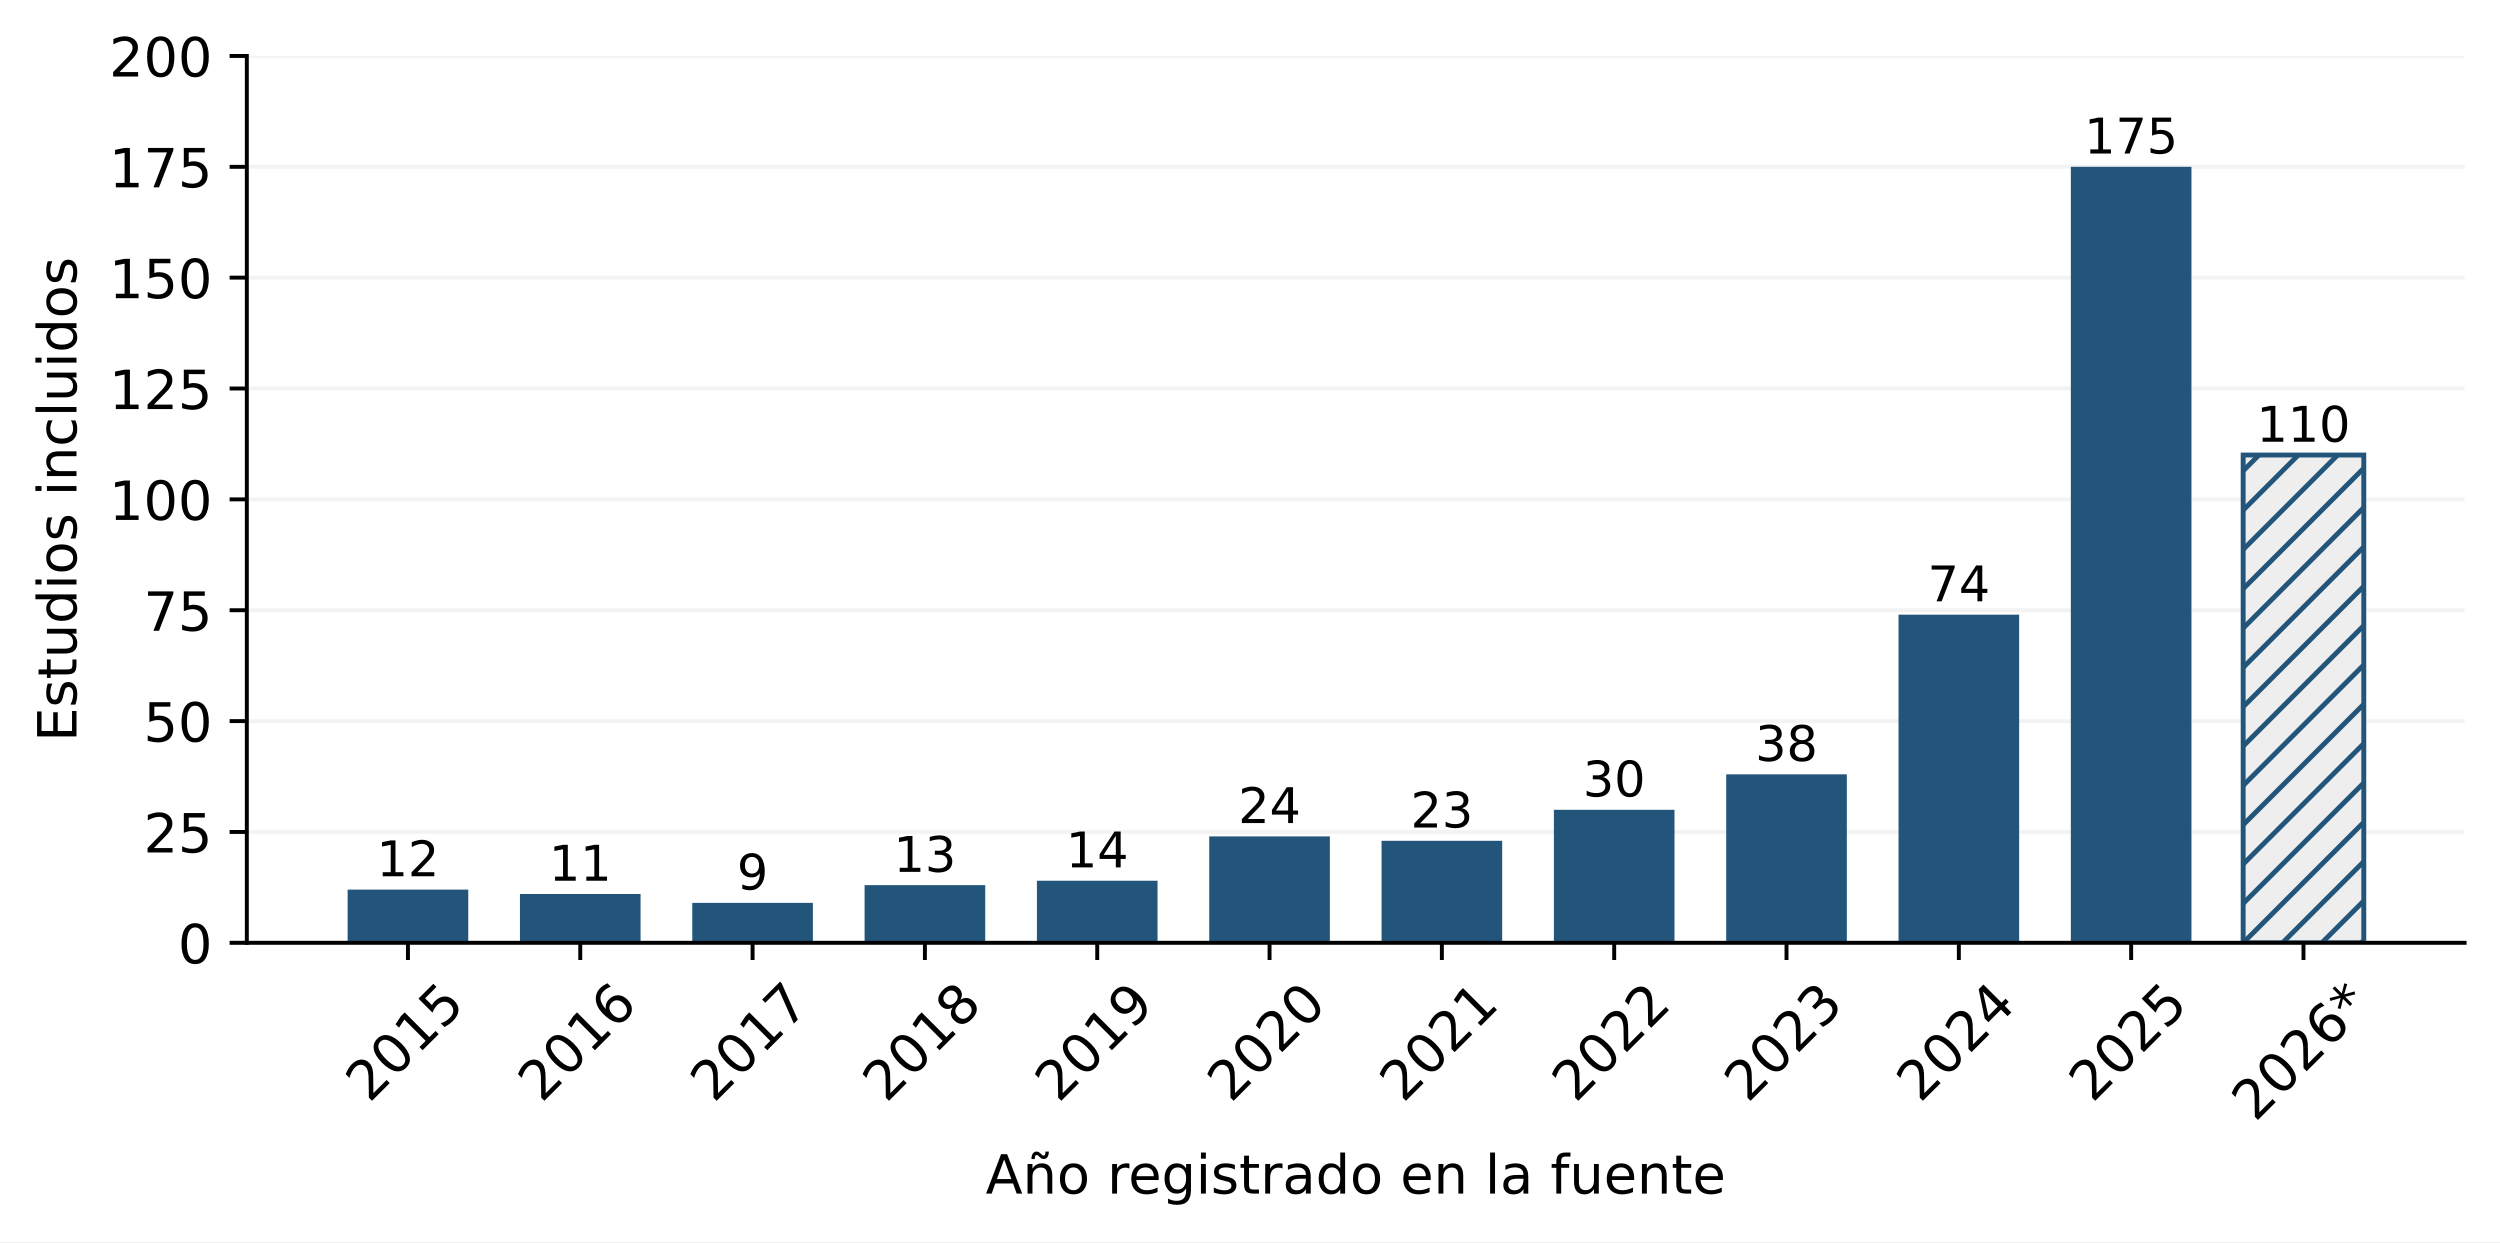
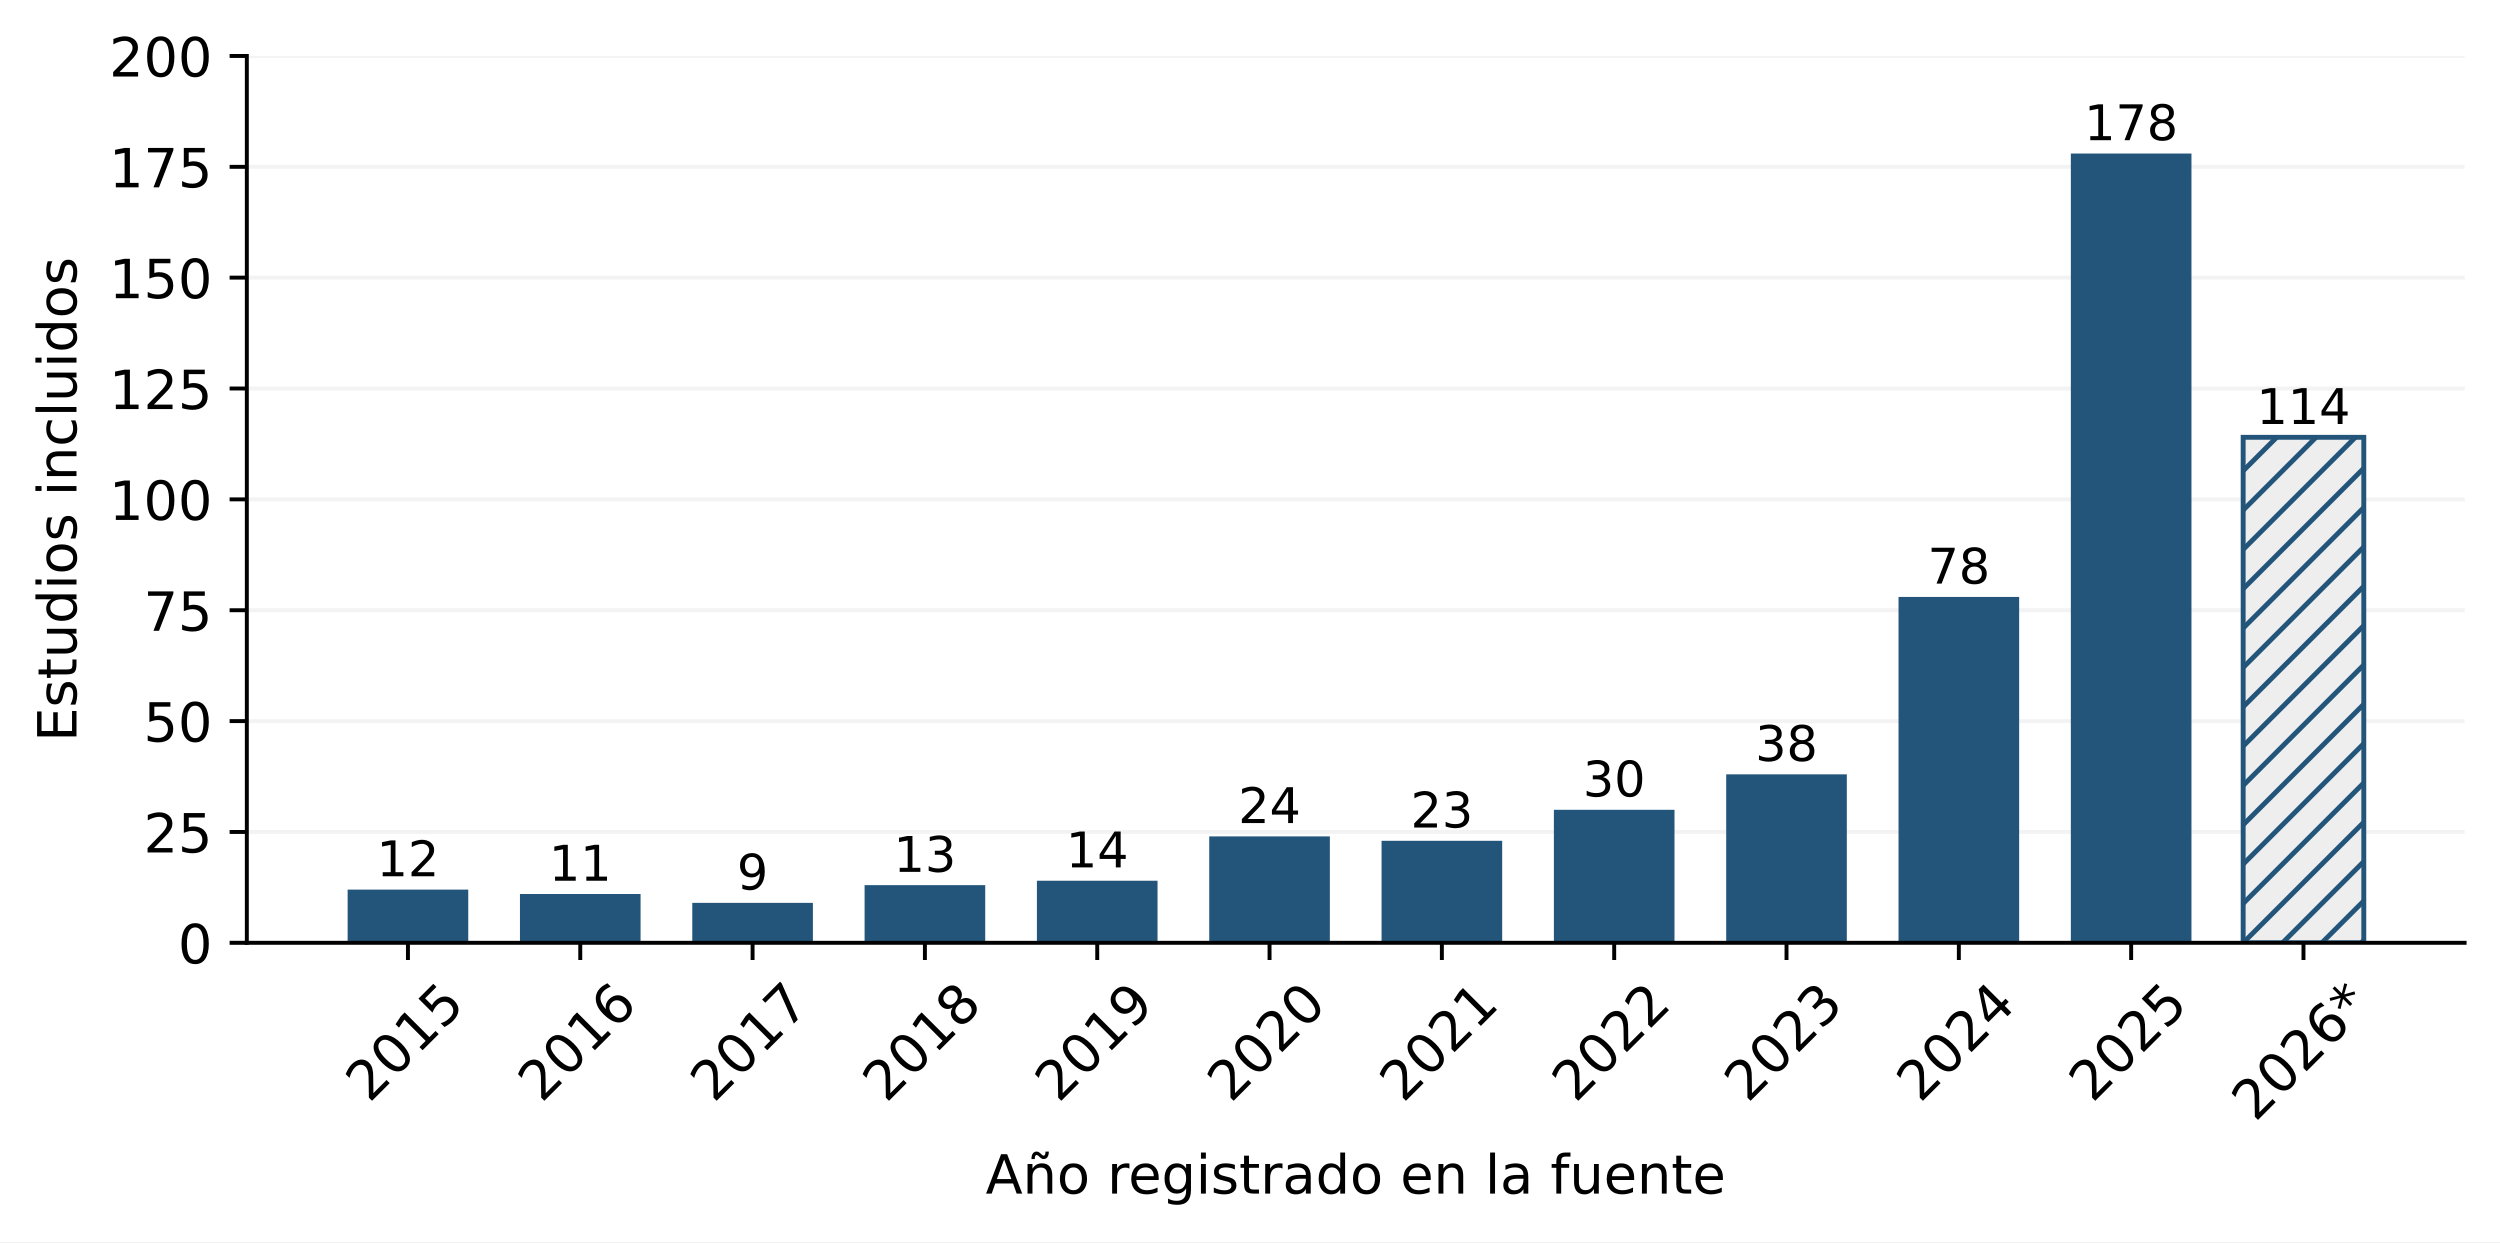
<svg xmlns="http://www.w3.org/2000/svg" xmlns:xlink="http://www.w3.org/1999/xlink" width="508.437pt" height="252.593pt" viewBox="0 0 508.437 252.593" version="1.1">
  <defs>
    <style type="text/css">*{stroke-linejoin: round; stroke-linecap: butt}</style>
  </defs>
  <g id="figure_1">
    <g id="patch_1">
      <path d="M 0 252.593  L 508.437 252.593  L 508.437 0  L 0 0  z " style="fill: #ffffff" />
    </g>
    <g id="axes_1">
      <g id="patch_2">
        <path d="M 50.197 191.742  L 501.237 191.742  L 501.237 11.379  L 50.197 11.379  z " style="fill: #ffffff" />
      </g>
      <g id="matplotlib.axis_1">
        <g id="xtick_1">
          <g id="line2d_1">
            <defs>
              <path id="mdf77fb11ff" d="M 0 0  L 0 3.5  " style="stroke: #000000; stroke-width: 0.8" />
            </defs>
            <g>
              <use xlink:href="#mdf77fb11ff" x="82.965" y="191.742" style="stroke: #000000; stroke-width: 0.8" />
            </g>
          </g>
          <g id="text_1">
            <text style="font-size: 11px; font-family: 'DejaVu Sans'" transform="translate(75.08775 224.4467) rotate(-45)">2015</text>
          </g>
        </g>
        <g id="xtick_2">
          <g id="line2d_2">
            <g>
              <use xlink:href="#mdf77fb11ff" x="118.011" y="191.742" style="stroke: #000000; stroke-width: 0.8" />
            </g>
          </g>
          <g id="text_2">
            <text style="font-size: 11px; font-family: 'DejaVu Sans'" transform="translate(110.1336 224.4467) rotate(-45)">2016</text>
          </g>
        </g>
        <g id="xtick_3">
          <g id="line2d_3">
            <g>
              <use xlink:href="#mdf77fb11ff" x="153.057" y="191.742" style="stroke: #000000; stroke-width: 0.8" />
            </g>
          </g>
          <g id="text_3">
            <text style="font-size: 11px; font-family: 'DejaVu Sans'" transform="translate(145.1794 224.4467) rotate(-45)">2017</text>
          </g>
        </g>
        <g id="xtick_4">
          <g id="line2d_4">
            <g>
              <use xlink:href="#mdf77fb11ff" x="188.103" y="191.742" style="stroke: #000000; stroke-width: 0.8" />
            </g>
          </g>
          <g id="text_4">
            <text style="font-size: 11px; font-family: 'DejaVu Sans'" transform="translate(180.2253 224.4467) rotate(-45)">2018</text>
          </g>
        </g>
        <g id="xtick_5">
          <g id="line2d_5">
            <g>
              <use xlink:href="#mdf77fb11ff" x="223.148" y="191.742" style="stroke: #000000; stroke-width: 0.8" />
            </g>
          </g>
          <g id="text_5">
            <text style="font-size: 11px; font-family: 'DejaVu Sans'" transform="translate(215.2711 224.4467) rotate(-45)">2019</text>
          </g>
        </g>
        <g id="xtick_6">
          <g id="line2d_6">
            <g>
              <use xlink:href="#mdf77fb11ff" x="258.194" y="191.742" style="stroke: #000000; stroke-width: 0.8" />
            </g>
          </g>
          <g id="text_6">
            <text style="font-size: 11px; font-family: 'DejaVu Sans'" transform="translate(250.317 224.4467) rotate(-45)">2020</text>
          </g>
        </g>
        <g id="xtick_7">
          <g id="line2d_7">
            <g>
              <use xlink:href="#mdf77fb11ff" x="293.24" y="191.742" style="stroke: #000000; stroke-width: 0.8" />
            </g>
          </g>
          <g id="text_7">
            <text style="font-size: 11px; font-family: 'DejaVu Sans'" transform="translate(285.3628 224.4467) rotate(-45)">2021</text>
          </g>
        </g>
        <g id="xtick_8">
          <g id="line2d_8">
            <g>
              <use xlink:href="#mdf77fb11ff" x="328.286" y="191.742" style="stroke: #000000; stroke-width: 0.8" />
            </g>
          </g>
          <g id="text_8">
            <text style="font-size: 11px; font-family: 'DejaVu Sans'" transform="translate(320.4086 224.4467) rotate(-45)">2022</text>
          </g>
        </g>
        <g id="xtick_9">
          <g id="line2d_9">
            <g>
              <use xlink:href="#mdf77fb11ff" x="363.332" y="191.742" style="stroke: #000000; stroke-width: 0.8" />
            </g>
          </g>
          <g id="text_9">
            <text style="font-size: 11px; font-family: 'DejaVu Sans'" transform="translate(355.4545 224.4467) rotate(-45)">2023</text>
          </g>
        </g>
        <g id="xtick_10">
          <g id="line2d_10">
            <g>
              <use xlink:href="#mdf77fb11ff" x="398.378" y="191.742" style="stroke: #000000; stroke-width: 0.8" />
            </g>
          </g>
          <g id="text_10">
            <text style="font-size: 11px; font-family: 'DejaVu Sans'" transform="translate(390.5003 224.4467) rotate(-45)">2024</text>
          </g>
        </g>
        <g id="xtick_11">
          <g id="line2d_11">
            <g>
              <use xlink:href="#mdf77fb11ff" x="433.423" y="191.742" style="stroke: #000000; stroke-width: 0.8" />
            </g>
          </g>
          <g id="text_11">
            <text style="font-size: 11px; font-family: 'DejaVu Sans'" transform="translate(425.5462 224.4467) rotate(-45)">2025</text>
          </g>
        </g>
        <g id="xtick_12">
          <g id="line2d_12">
            <g>
              <use xlink:href="#mdf77fb11ff" x="468.469" y="191.742" style="stroke: #000000; stroke-width: 0.8" />
            </g>
          </g>
          <g id="text_12">
            <text style="font-size: 11px; font-family: 'DejaVu Sans'" transform="translate(458.6475 228.3358) rotate(-45)">2026*</text>
          </g>
        </g>
        <g id="text_13">
          <text style="font-size: 11px; font-family: 'DejaVu Sans'; text-anchor: middle" x="275.717" y="242.75" transform="rotate(-0 275.7171 242.75)">Año registrado en la fuente</text>
        </g>
      </g>
      <g id="matplotlib.axis_2">
        <g id="ytick_1">
          <g id="line2d_13">
            <path d="M 50.197 191.742  L 501.237 191.742  " clip-path="url(#pfc5264052a)" style="fill: none; stroke: #b0b0b0; stroke-opacity: 0.15; stroke-width: 0.8; stroke-linecap: square" />
          </g>
          <g id="line2d_14">
            <defs>
              <path id="m7b1b23f761" d="M 0 0  L -3.5 0  " style="stroke: #000000; stroke-width: 0.8" />
            </defs>
            <g>
              <use xlink:href="#m7b1b23f761" x="50.197" y="191.742" style="stroke: #000000; stroke-width: 0.8" />
            </g>
          </g>
          <g id="text_14">
            <text style="font-size: 11px; font-family: 'DejaVu Sans'; text-anchor: end" x="43.197" y="195.92" transform="rotate(-0 43.19711 195.9203)">0</text>
          </g>
        </g>
        <g id="ytick_2">
          <g id="line2d_15">
            <path d="M 50.197 169.196  L 501.237 169.196  " clip-path="url(#pfc5264052a)" style="fill: none; stroke: #b0b0b0; stroke-opacity: 0.15; stroke-width: 0.8; stroke-linecap: square" />
          </g>
          <g id="line2d_16">
            <g>
              <use xlink:href="#m7b1b23f761" x="50.197" y="169.196" style="stroke: #000000; stroke-width: 0.8" />
            </g>
          </g>
          <g id="text_15">
            <text style="font-size: 11px; font-family: 'DejaVu Sans'; text-anchor: end" x="43.197" y="173.375" transform="rotate(-0 43.19711 173.375)">25</text>
          </g>
        </g>
        <g id="ytick_3">
          <g id="line2d_17">
            <path d="M 50.197 146.651  L 501.237 146.651  " clip-path="url(#pfc5264052a)" style="fill: none; stroke: #b0b0b0; stroke-opacity: 0.15; stroke-width: 0.8; stroke-linecap: square" />
          </g>
          <g id="line2d_18">
            <g>
              <use xlink:href="#m7b1b23f761" x="50.197" y="146.651" style="stroke: #000000; stroke-width: 0.8" />
            </g>
          </g>
          <g id="text_16">
            <text style="font-size: 11px; font-family: 'DejaVu Sans'; text-anchor: end" x="43.197" y="150.83" transform="rotate(-0 43.19711 150.8296)">50</text>
          </g>
        </g>
        <g id="ytick_4">
          <g id="line2d_19">
            <path d="M 50.197 124.106  L 501.237 124.106  " clip-path="url(#pfc5264052a)" style="fill: none; stroke: #b0b0b0; stroke-opacity: 0.15; stroke-width: 0.8; stroke-linecap: square" />
          </g>
          <g id="line2d_20">
            <g>
              <use xlink:href="#m7b1b23f761" x="50.197" y="124.106" style="stroke: #000000; stroke-width: 0.8" />
            </g>
          </g>
          <g id="text_17">
            <text style="font-size: 11px; font-family: 'DejaVu Sans'; text-anchor: end" x="43.197" y="128.284" transform="rotate(-0 43.19711 128.2843)">75</text>
          </g>
        </g>
        <g id="ytick_5">
          <g id="line2d_21">
            <path d="M 50.197 101.56  L 501.237 101.56  " clip-path="url(#pfc5264052a)" style="fill: none; stroke: #b0b0b0; stroke-opacity: 0.15; stroke-width: 0.8; stroke-linecap: square" />
          </g>
          <g id="line2d_22">
            <g>
              <use xlink:href="#m7b1b23f761" x="50.197" y="101.56" style="stroke: #000000; stroke-width: 0.8" />
            </g>
          </g>
          <g id="text_18">
            <text style="font-size: 11px; font-family: 'DejaVu Sans'; text-anchor: end" x="43.197" y="105.739" transform="rotate(-0 43.19711 105.7389)">100</text>
          </g>
        </g>
        <g id="ytick_6">
          <g id="line2d_23">
            <path d="M 50.197 79.015  L 501.237 79.015  " clip-path="url(#pfc5264052a)" style="fill: none; stroke: #b0b0b0; stroke-opacity: 0.15; stroke-width: 0.8; stroke-linecap: square" />
          </g>
          <g id="line2d_24">
            <g>
              <use xlink:href="#m7b1b23f761" x="50.197" y="79.015" style="stroke: #000000; stroke-width: 0.8" />
            </g>
          </g>
          <g id="text_19">
            <text style="font-size: 11px; font-family: 'DejaVu Sans'; text-anchor: end" x="43.197" y="83.194" transform="rotate(-0 43.19711 83.19352)">125</text>
          </g>
        </g>
        <g id="ytick_7">
          <g id="line2d_25">
            <path d="M 50.197 56.469  L 501.237 56.469  " clip-path="url(#pfc5264052a)" style="fill: none; stroke: #b0b0b0; stroke-opacity: 0.15; stroke-width: 0.8; stroke-linecap: square" />
          </g>
          <g id="line2d_26">
            <g>
              <use xlink:href="#m7b1b23f761" x="50.197" y="56.469" style="stroke: #000000; stroke-width: 0.8" />
            </g>
          </g>
          <g id="text_20">
            <text style="font-size: 11px; font-family: 'DejaVu Sans'; text-anchor: end" x="43.197" y="60.648" transform="rotate(-0 43.19711 60.64815)">150</text>
          </g>
        </g>
        <g id="ytick_8">
          <g id="line2d_27">
            <path d="M 50.197 33.924  L 501.237 33.924  " clip-path="url(#pfc5264052a)" style="fill: none; stroke: #b0b0b0; stroke-opacity: 0.15; stroke-width: 0.8; stroke-linecap: square" />
          </g>
          <g id="line2d_28">
            <g>
              <use xlink:href="#m7b1b23f761" x="50.197" y="33.924" style="stroke: #000000; stroke-width: 0.8" />
            </g>
          </g>
          <g id="text_21">
            <text style="font-size: 11px; font-family: 'DejaVu Sans'; text-anchor: end" x="43.197" y="38.103" transform="rotate(-0 43.19711 38.10279)">175</text>
          </g>
        </g>
        <g id="ytick_9">
          <g id="line2d_29">
            <path d="M 50.197 11.379  L 501.237 11.379  " clip-path="url(#pfc5264052a)" style="fill: none; stroke: #b0b0b0; stroke-opacity: 0.15; stroke-width: 0.8; stroke-linecap: square" />
          </g>
          <g id="line2d_30">
            <g>
              <use xlink:href="#m7b1b23f761" x="50.197" y="11.379" style="stroke: #000000; stroke-width: 0.8" />
            </g>
          </g>
          <g id="text_22">
            <text style="font-size: 11px; font-family: 'DejaVu Sans'; text-anchor: end" x="43.197" y="15.557" transform="rotate(-0 43.19711 15.55742)">200</text>
          </g>
        </g>
        <g id="text_23">
          <text style="font-size: 11px; font-family: 'DejaVu Sans'; text-anchor: middle" x="15.558" y="101.56" transform="rotate(-90 15.55828 101.5602)">Estudios incluidos</text>
        </g>
      </g>
      <g id="patch_3">
        <path d="M 70.699 191.742  L 95.231 191.742  L 95.231 180.92  L 70.699 180.92  z " clip-path="url(#pfc5264052a)" style="fill: #23557b" />
      </g>
      <g id="patch_4">
        <path d="M 105.745 191.742  L 130.277 191.742  L 130.277 181.822  L 105.745 181.822  z " clip-path="url(#pfc5264052a)" style="fill: #23557b" />
      </g>
      <g id="patch_5">
        <path d="M 140.791 191.742  L 165.323 191.742  L 165.323 183.625  L 140.791 183.625  z " clip-path="url(#pfc5264052a)" style="fill: #23557b" />
      </g>
      <g id="patch_6">
        <path d="M 175.836 191.742  L 200.369 191.742  L 200.369 180.018  L 175.836 180.018  z " clip-path="url(#pfc5264052a)" style="fill: #23557b" />
      </g>
      <g id="patch_7">
        <path d="M 210.882 191.742  L 235.414 191.742  L 235.414 179.116  L 210.882 179.116  z " clip-path="url(#pfc5264052a)" style="fill: #23557b" />
      </g>
      <g id="patch_8">
        <path d="M 245.928 191.742  L 270.46 191.742  L 270.46 170.098  L 245.928 170.098  z " clip-path="url(#pfc5264052a)" style="fill: #23557b" />
      </g>
      <g id="patch_9">
        <path d="M 280.974 191.742  L 305.506 191.742  L 305.506 171  L 280.974 171  z " clip-path="url(#pfc5264052a)" style="fill: #23557b" />
      </g>
      <g id="patch_10">
        <path d="M 316.02 191.742  L 340.552 191.742  L 340.552 164.687  L 316.02 164.687  z " clip-path="url(#pfc5264052a)" style="fill: #23557b" />
      </g>
      <g id="patch_11">
        <path d="M 351.066 191.742  L 375.598 191.742  L 375.598 157.473  L 351.066 157.473  z " clip-path="url(#pfc5264052a)" style="fill: #23557b" />
      </g>
      <g id="patch_12">
-         <path d="M 386.112 191.742  L 410.644 191.742  L 410.644 125.007  L 386.112 125.007  z " clip-path="url(#pfc5264052a)" style="fill: #23557b" />
+         <path d="M 386.112 191.742  L 410.644 191.742  L 410.644 121.4  L 386.112 121.4  z " clip-path="url(#pfc5264052a)" style="fill: #23557b" />
      </g>
      <g id="patch_13">
-         <path d="M 421.157 191.742  L 445.689 191.742  L 445.689 33.924  L 421.157 33.924  z " clip-path="url(#pfc5264052a)" style="fill: #23557b" />
+         <path d="M 421.157 191.742  L 445.689 191.742  L 445.689 31.219  L 421.157 31.219  z " clip-path="url(#pfc5264052a)" style="fill: #23557b" />
      </g>
      <g id="patch_14">
-         <path d="M 456.203 191.742  L 480.735 191.742  L 480.735 92.542  L 456.203 92.542  z " clip-path="url(#pfc5264052a)" style="fill: url(#h329558654e); stroke: #23557b; stroke-linejoin: miter" />
+         <path d="M 456.203 191.742  L 480.735 191.742  L 480.735 88.935  L 456.203 88.935  z " clip-path="url(#pfc5264052a)" style="fill: url(#h329558654e); stroke: #23557b; stroke-linejoin: miter" />
      </g>
      <g id="patch_15">
        <path d="M 50.197 191.742  L 50.197 11.379  " style="fill: none; stroke: #000000; stroke-width: 0.8; stroke-linejoin: miter; stroke-linecap: square" />
      </g>
      <g id="patch_16">
        <path d="M 50.197 191.742  L 501.237 191.742  " style="fill: none; stroke: #000000; stroke-width: 0.8; stroke-linejoin: miter; stroke-linecap: square" />
      </g>
      <g id="text_24">
        <text style="font-size: 10px; font-family: 'DejaVu Sans'; text-anchor: middle" x="82.965" y="178.214" transform="rotate(-0 82.96497 178.2144)">12</text>
      </g>
      <g id="text_25">
        <text style="font-size: 10px; font-family: 'DejaVu Sans'; text-anchor: middle" x="118.011" y="179.116" transform="rotate(-0 118.0108 179.1162)">11</text>
      </g>
      <g id="text_26">
        <text style="font-size: 10px; font-family: 'DejaVu Sans'; text-anchor: middle" x="153.057" y="180.92" transform="rotate(-0 153.0567 180.9199)">9</text>
      </g>
      <g id="text_27">
        <text style="font-size: 10px; font-family: 'DejaVu Sans'; text-anchor: middle" x="188.103" y="177.313" transform="rotate(-0 188.1025 177.3126)">13</text>
      </g>
      <g id="text_28">
        <text style="font-size: 10px; font-family: 'DejaVu Sans'; text-anchor: middle" x="223.148" y="176.411" transform="rotate(-0 223.1483 176.4108)">14</text>
      </g>
      <g id="text_29">
        <text style="font-size: 10px; font-family: 'DejaVu Sans'; text-anchor: middle" x="258.194" y="167.393" transform="rotate(-0 258.1942 167.3926)">24</text>
      </g>
      <g id="text_30">
        <text style="font-size: 10px; font-family: 'DejaVu Sans'; text-anchor: middle" x="293.24" y="168.294" transform="rotate(-0 293.24 168.2945)">23</text>
      </g>
      <g id="text_31">
        <text style="font-size: 10px; font-family: 'DejaVu Sans'; text-anchor: middle" x="328.286" y="161.982" transform="rotate(-0 328.2859 161.9818)">30</text>
      </g>
      <g id="text_32">
        <text style="font-size: 10px; font-family: 'DejaVu Sans'; text-anchor: middle" x="363.332" y="154.767" transform="rotate(-0 363.3317 154.7672)">38</text>
      </g>
      <g id="text_33">
-         <text style="font-size: 10px; font-family: 'DejaVu Sans'; text-anchor: middle" x="398.378" y="122.302" transform="rotate(-0 398.3776 122.3019)">74</text>
+         <text style="font-size: 10px; font-family: 'DejaVu Sans'; text-anchor: middle" x="398.378" y="118.695" transform="rotate(-0 398.3776 118.6947)">78</text>
      </g>
      <g id="text_34">
-         <text style="font-size: 10px; font-family: 'DejaVu Sans'; text-anchor: middle" x="433.423" y="31.219" transform="rotate(-0 433.4234 31.21863)">175</text>
+         <text style="font-size: 10px; font-family: 'DejaVu Sans'; text-anchor: middle" x="433.423" y="28.513" transform="rotate(-0 433.4234 28.51319)">178</text>
      </g>
      <g id="text_35">
-         <text style="font-size: 10px; font-family: 'DejaVu Sans'; text-anchor: middle" x="468.469" y="89.837" transform="rotate(-0 468.4692 89.83658)">110</text>
+         <text style="font-size: 10px; font-family: 'DejaVu Sans'; text-anchor: middle" x="468.469" y="86.229" transform="rotate(-0 468.4692 86.22933)">114</text>
      </g>
    </g>
  </g>
  <defs>
    <clipPath id="pfc5264052a">
      <rect x="50.197" y="11.379" width="451.04" height="180.363" />
    </clipPath>
  </defs>
  <defs>
    <pattern id="h329558654e" patternUnits="userSpaceOnUse" x="0" y="0" width="72" height="72">
      <rect x="0" y="0" width="73" height="73" fill="#eeeeee" />
      <path d="M -36 36  L 36 -36  M -32 40  L 40 -32  M -28 44  L 44 -28  M -24 48  L 48 -24  M -20 52  L 52 -20  M -16 56  L 56 -16  M -12 60  L 60 -12  M -8 64  L 64 -8  M -4 68  L 68 -4  M 0 72  L 72 0  M 4 76  L 76 4  M 8 80  L 80 8  M 12 84  L 84 12  M 16 88  L 88 16  M 20 92  L 92 20  M 24 96  L 96 24  M 28 100  L 100 28  M 32 104  L 104 32  M 36 108  L 108 36  " style="fill: #23557b; stroke: #23557b; stroke-width: 1.0; stroke-linecap: butt; stroke-linejoin: miter" />
    </pattern>
  </defs>
</svg>
